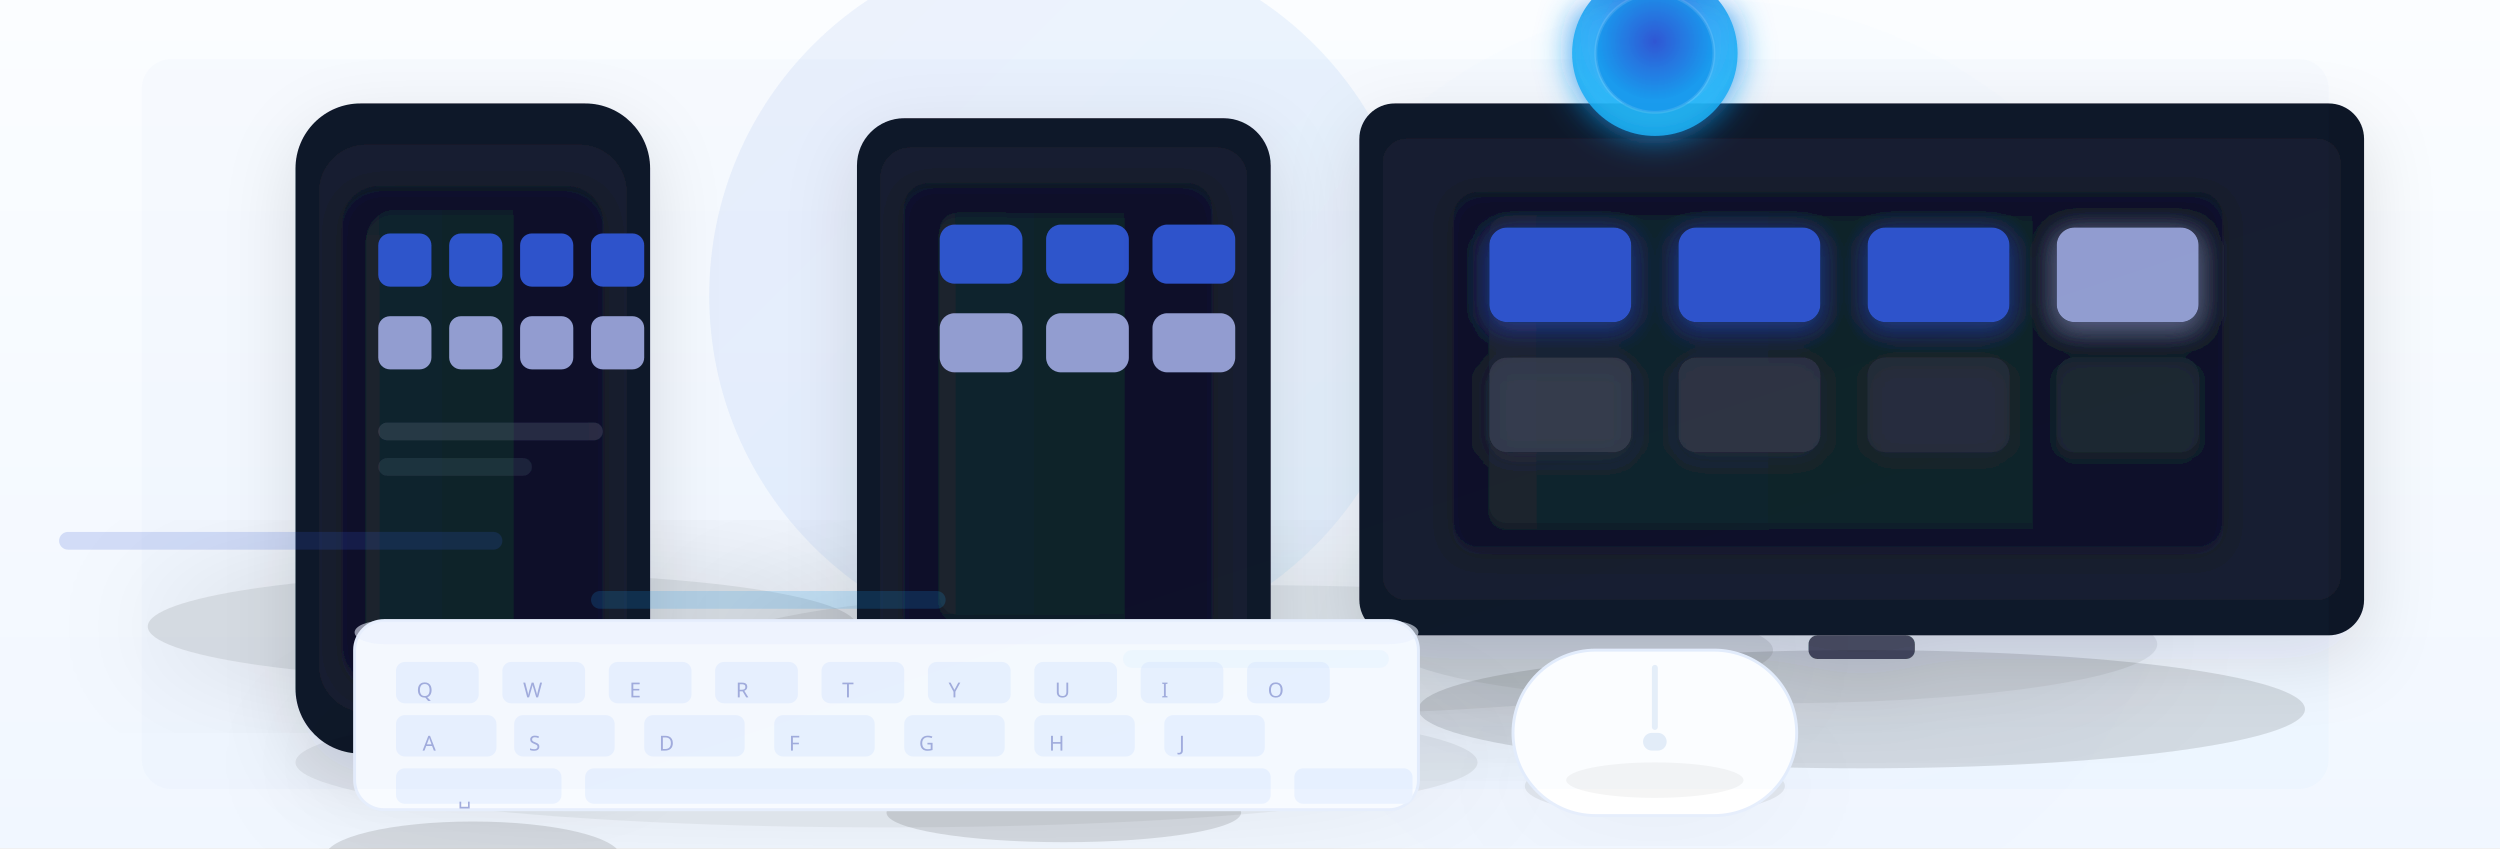
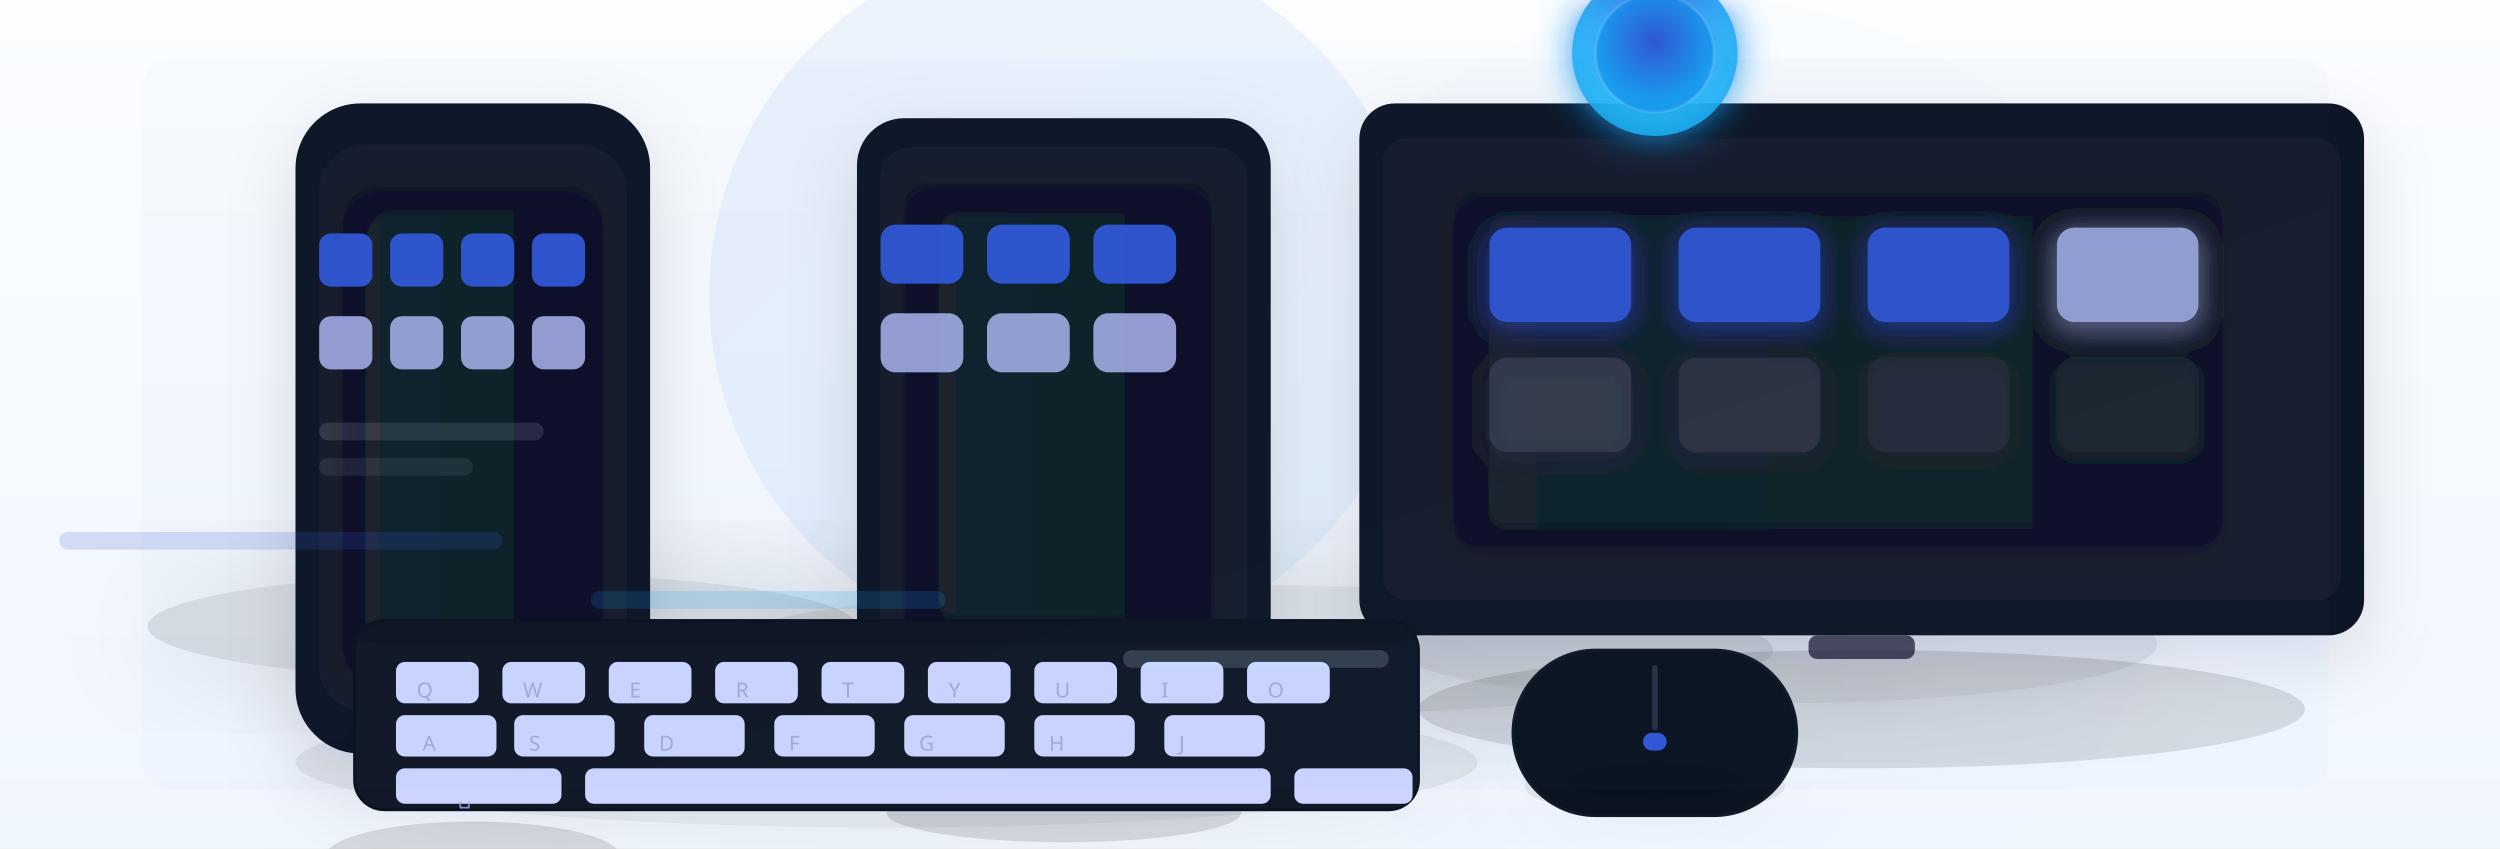
<svg xmlns="http://www.w3.org/2000/svg" width="846" height="287" viewBox="0 0 846 287" fill="none">
  <defs>
    <linearGradient id="g1" x1="0" x2="1" y1="0" y2="1">
      <stop offset="0" stop-color="#3056d3" />
      <stop offset="1" stop-color="#179bee" />
    </linearGradient>
    <linearGradient id="bgGrad" x1="0" y1="0" x2="0" y2="1">
      <stop offset="0" stop-color="#fbfdff" stop-opacity="1" />
      <stop offset="1" stop-color="#f1f7ff" stop-opacity="1" />
    </linearGradient>
    <linearGradient id="gloss" x1="0" x2="1" y1="0" y2="0">
      <stop offset="0" stop-color="#ffffff" stop-opacity="0.18" />
      <stop offset="0.6" stop-color="#ffffff" stop-opacity="0.06" />
      <stop offset="1" stop-color="#ffffff" stop-opacity="0" />
    </linearGradient>
    <radialGradient id="aiGrad" cx="50%" cy="40%" r="50%">
      <stop offset="0" stop-color="#3056d3" stop-opacity="1" />
      <stop offset="1" stop-color="#179bee" stop-opacity="0.95" />
    </radialGradient>
    <filter id="glow" x="-50%" y="-50%" width="200%" height="200%">
      <feGaussianBlur stdDeviation="6" result="g" />
      <feColorMatrix in="g" type="matrix" values="0 0 0 0 0.486  0 0 0 0 0.361  0 0 0 0 1  0 0 0 0.6 0" />
      <feBlend in="SourceGraphic" in2="g" mode="screen" />
    </filter>
    <filter id="soft" x="-50%" y="-50%" width="200%" height="200%" color-interpolation-filters="sRGB">
      <feGaussianBlur in="SourceGraphic" stdDeviation="20" result="b" />
      <feColorMatrix in="b" type="matrix" values="0 0 0 0 0  0 0 0 0 0  0 0 0 0 0  0 0 0 0.18 0" />
      <feBlend in="SourceGraphic" in2="b" mode="normal" />
    </filter>
    <filter id="s" x="-20%" y="-20%" width="140%" height="140%">
      <feDropShadow dx="0" dy="8" stdDeviation="12" flood-color="#0b1b3a" flood-opacity="0.12" />
    </filter>
    <filter id="inner" x="-10%" y="-10%" width="120%" height="120%">
      <feOffset dx="0" dy="2" result="off" />
      <feGaussianBlur in="off" stdDeviation="4" result="blur" />
      <feComposite in="blur" in2="SourceGraphic" operator="out" result="innerBlur" />
      <feColorMatrix in="innerBlur" type="matrix" values="0 0 0 0 0  0 0 0 0 0  0 0 0 0 0  0 0 0 0.12 0" />
      <feComposite in="SourceGraphic" in2="innerBlur" operator="over" />
    </filter>
    <clipPath id="r1">
      <rect x="0" y="0" width="846" height="287" rx="10" ry="10" />
    </clipPath>
  </defs>
  <rect width="846" height="287" fill="url(#bgGrad)" />
  <g opacity="0.6" transform="translate(40,10)">
    <circle cx="320" cy="90" r="120" fill="url(#g1)" opacity="0.12" />
    <circle cx="540" cy="150" r="160" fill="#d9e9ff" opacity="0.08" />
  </g>
  <g transform="translate(0,200)">
    <ellipse cx="170" cy="12" rx="120" ry="18" fill="#000" opacity="0.12" filter="url(#soft)" />
    <ellipse cx="420" cy="20" rx="180" ry="22" fill="#000" opacity="0.10" filter="url(#soft)" />
    <ellipse cx="600" cy="18" rx="130" ry="20" fill="#000" opacity="0.08" filter="url(#soft)" />
  </g>
  <g transform="translate(460,35)">
    <ellipse cx="170" cy="205" rx="150" ry="20" fill="#000" opacity="0.12" />
    <g filter="url(#s)">
      <rect x="0" y="0" width="340" height="180" rx="12" fill="#111827" />
      <rect x="8" y="12" width="324" height="156" rx="8" fill="#ffffff" opacity="0.03" />
      <g transform="translate(32,30)" filter="url(#inner)">
        <rect width="260" height="120" rx="8" fill="#0b1220" opacity="0.35" />
        <rect x="12" y="8" width="236" height="104" rx="6" fill="url(#gloss)" opacity="0.06" />
        <g transform="translate(12,12)" fill="#ffffff" opacity="0.95">
          <rect width="48" height="32" rx="6" fill="#3056d3" />
          <rect x="64" width="48" height="32" rx="6" fill="#3056d3" />
          <rect x="128" width="48" height="32" rx="6" fill="#3056d3" />
          <rect x="192" width="48" height="32" rx="6" fill="#9aa4d8" />
          <rect y="44" width="48" height="32" rx="6" fill="#6b7280" opacity="0.32" />
          <rect x="64" y="44" width="48" height="32" rx="6" fill="#6b7280" opacity="0.24" />
          <rect x="128" y="44" width="48" height="32" rx="6" fill="#6b7280" opacity="0.16" />
          <rect x="192" y="44" width="48" height="32" rx="6" fill="#6b7280" opacity="0.08" />
        </g>
      </g>
      <rect x="152" y="180" width="36" height="8" rx="3" fill="#111827" opacity="0.7" />
    </g>
  </g>
  <g transform="translate(290,40)">
    <ellipse cx="70" cy="235" rx="60" ry="10" fill="#000" opacity="0.12" />
    <g filter="url(#s)">
      <rect x="0" y="0" width="140" height="200" rx="16" fill="#111827" />
      <rect x="8" y="10" width="124" height="180" rx="10" fill="#ffffff" opacity="0.03" />
      <g filter="url(#inner)">
        <rect x="16" y="22" width="104" height="156" rx="8" fill="#0b1220" opacity="0.35" />
        <rect x="28" y="32" width="80" height="136" rx="6" fill="url(#gloss)" opacity="0.06" />
      </g>
-       <g transform="translate(28,36)" fill="#ffffff" opacity="0.95">
+       <g transform="translate(8,36)" fill="#ffffff" opacity="0.95">
        <rect width="28" height="20" rx="5" fill="#3056d3" />
        <rect x="36" width="28" height="20" rx="5" fill="#3056d3" />
        <rect x="72" width="28" height="20" rx="5" fill="#3056d3" />
        <rect x="0" y="30" width="28" height="20" rx="5" fill="#9aa4d8" />
        <rect x="36" y="30" width="28" height="20" rx="5" fill="#9aa4d8" />
        <rect x="72" y="30" width="28" height="20" rx="5" fill="#9aa4d8" />
      </g>
    </g>
  </g>
  <g transform="translate(100,35)">
    <ellipse cx="60" cy="255" rx="50" ry="12" fill="#000" opacity="0.12" />
    <g filter="url(#s)">
      <rect x="0" y="0" width="120" height="220" rx="22" fill="#111827" />
      <rect x="8" y="14" width="104" height="192" rx="16" fill="#ffffff" opacity="0.03" />
      <g filter="url(#inner)">
        <rect x="16" y="28" width="88" height="168" rx="12" fill="#0b1220" opacity="0.35" />
        <rect x="24" y="36" width="64" height="152" rx="10" fill="url(#gloss)" opacity="0.06" />
      </g>
-       <g transform="translate(28,44)" fill="#ffffff" opacity="0.95">
+       <g transform="translate(8,44)" fill="#ffffff" opacity="0.95">
        <rect width="18" height="18" rx="4" fill="#3056d3" />
        <rect x="24" width="18" height="18" rx="4" fill="#3056d3" />
        <rect x="48" width="18" height="18" rx="4" fill="#3056d3" />
        <rect x="72" width="18" height="18" rx="4" fill="#3056d3" />
        <rect y="28" width="18" height="18" rx="4" fill="#9aa4d8" />
        <rect x="24" y="28" width="18" height="18" rx="4" fill="#9aa4d8" />
        <rect x="48" y="28" width="18" height="18" rx="4" fill="#9aa4d8" />
        <rect x="72" y="28" width="18" height="18" rx="4" fill="#9aa4d8" />
        <rect x="0" y="64" width="76" height="6" rx="3" fill="#ffffff" opacity="0.12" />
        <rect x="0" y="76" width="52" height="6" rx="3" fill="#ffffff" opacity="0.08" />
      </g>
    </g>
  </g>
  <g transform="translate(120,210)">
    <ellipse cx="180" cy="48" rx="200" ry="22" fill="#000" opacity="0.08" filter="url(#soft)" />
    <g>
-       <rect x="0" y="0" width="360" height="64" rx="10" fill="#f8fbff" stroke="#e6eefc" stroke-width="1" />
-       <rect x="0" y="0" width="360" height="8" rx="10" fill="#eef4ff" opacity="0.6" />
+       <rect x="0" y="0" width="360" height="64" rx="10" fill="#111827" stroke="#0b1220" stroke-width="1" />
+       <rect x="0" y="0" width="360" height="8" rx="10" fill="#0b1220" opacity="0.6" />
      <g transform="translate(14,14)">
-         <g fill="#eaf2ff">
+         <g fill="#cbd5ff">
          <rect width="28" height="14" rx="3" />
          <rect x="36" width="28" height="14" rx="3" />
          <rect x="72" width="28" height="14" rx="3" />
          <rect x="108" width="28" height="14" rx="3" />
          <rect x="144" width="28" height="14" rx="3" />
          <rect x="180" width="28" height="14" rx="3" />
          <rect x="216" width="28" height="14" rx="3" />
          <rect x="252" width="28" height="14" rx="3" />
          <rect x="288" width="28" height="14" rx="3" />
        </g>
-         <g transform="translate(0,18)" fill="#eaf2ff">
+         <g transform="translate(0,18)" fill="#cbd5ff">
          <rect width="34" height="14" rx="3" />
          <rect x="40" width="34" height="14" rx="3" />
          <rect x="84" width="34" height="14" rx="3" />
          <rect x="128" width="34" height="14" rx="3" />
          <rect x="172" width="34" height="14" rx="3" />
          <rect x="216" width="34" height="14" rx="3" />
          <rect x="260" width="34" height="14" rx="3" />
        </g>
        <g transform="translate(0,36)">
-           <rect x="0" y="0" width="56" height="12" rx="3" fill="#eaf2ff" />
-           <rect x="64" y="0" width="232" height="12" rx="3" fill="#eaf2ff" />
-           <rect x="304" y="0" width="40" height="12" rx="3" fill="#eaf2ff" />
+           <rect x="0" y="0" width="56" height="12" rx="3" fill="#cbd5ff" />
+           <rect x="64" y="0" width="232" height="12" rx="3" fill="#cbd5ff" />
+           <rect x="304" y="0" width="40" height="12" rx="3" fill="#cbd5ff" />
        </g>
        <g transform="translate(3,3)" fill="#9aa4d8" font-family="sans-serif" font-size="7" opacity="0.9">
          <text x="4" y="9">Q</text>
          <text x="40" y="9">W</text>
          <text x="76" y="9">E</text>
          <text x="112" y="9">R</text>
          <text x="148" y="9">T</text>
          <text x="184" y="9">Y</text>
          <text x="220" y="9">U</text>
          <text x="256" y="9">I</text>
          <text x="292" y="9">O</text>
          <text x="6" y="27">A</text>
          <text x="42" y="27">S</text>
          <text x="86" y="27">D</text>
          <text x="130" y="27">F</text>
          <text x="174" y="27">G</text>
          <text x="218" y="27">H</text>
          <text x="262" y="27">J</text>
          <text x="18" y="45">␣</text>
        </g>
      </g>
    </g>
    <g transform="translate(392,10)">
      <ellipse cx="48" cy="46" rx="44" ry="10" fill="#000" opacity="0.08" filter="url(#soft)" />
-       <rect x="0" y="0" width="96" height="56" rx="28" fill="#ffffff" stroke="#e6eefc" stroke-width="1" />
-       <path d="M48 6 v20" stroke="#e6eef8" stroke-width="2" stroke-linecap="round" opacity="0.9" />
-       <rect x="44" y="28" width="8" height="6" rx="3" fill="#e6eef8" />
-       <ellipse cx="48" cy="44" rx="30" ry="6" fill="#000" opacity="0.04" />
+       <rect x="0" y="0" width="96" height="56" rx="28" fill="#0b1220" stroke="#111827" stroke-width="1" />
+       <path d="M48 6 v20" stroke="#2b3446" stroke-width="2" stroke-linecap="round" opacity="0.9" />
+       <rect x="44" y="28" width="8" height="6" rx="3" fill="#3056d3" />
+       <ellipse cx="48" cy="44" rx="30" ry="6" fill="#000" opacity="0.06" />
    </g>
  </g>
  <g transform="translate(560,18)">
    <circle cx="0" cy="0" r="28" fill="url(#aiGrad)" filter="url(#glow)" opacity="0.95" />
    <circle cx="0" cy="0" r="20" fill="url(#aiGrad)" stroke="#ffffff" stroke-opacity="0.12" />
  </g>
  <g transform="translate(20,180)" opacity="0.18">
    <rect x="0" y="0" width="150" height="6" rx="3" fill="#3056d3" />
    <rect x="180" y="20" width="120" height="6" rx="3" fill="#179bee" />
    <rect x="360" y="40" width="90" height="6" rx="3" fill="#cfe8ff" />
  </g>
  <rect x="48" y="20" width="740" height="247" rx="10" fill="url(#g1)" opacity="0.02" />
</svg>
